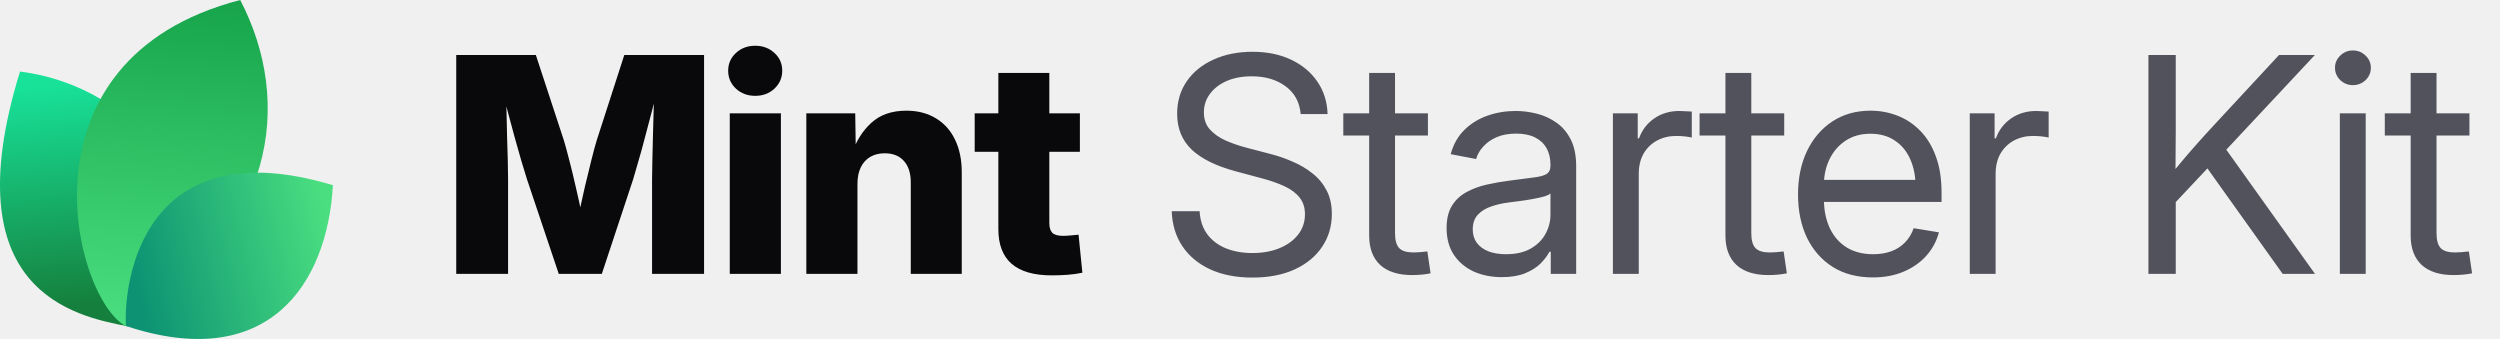
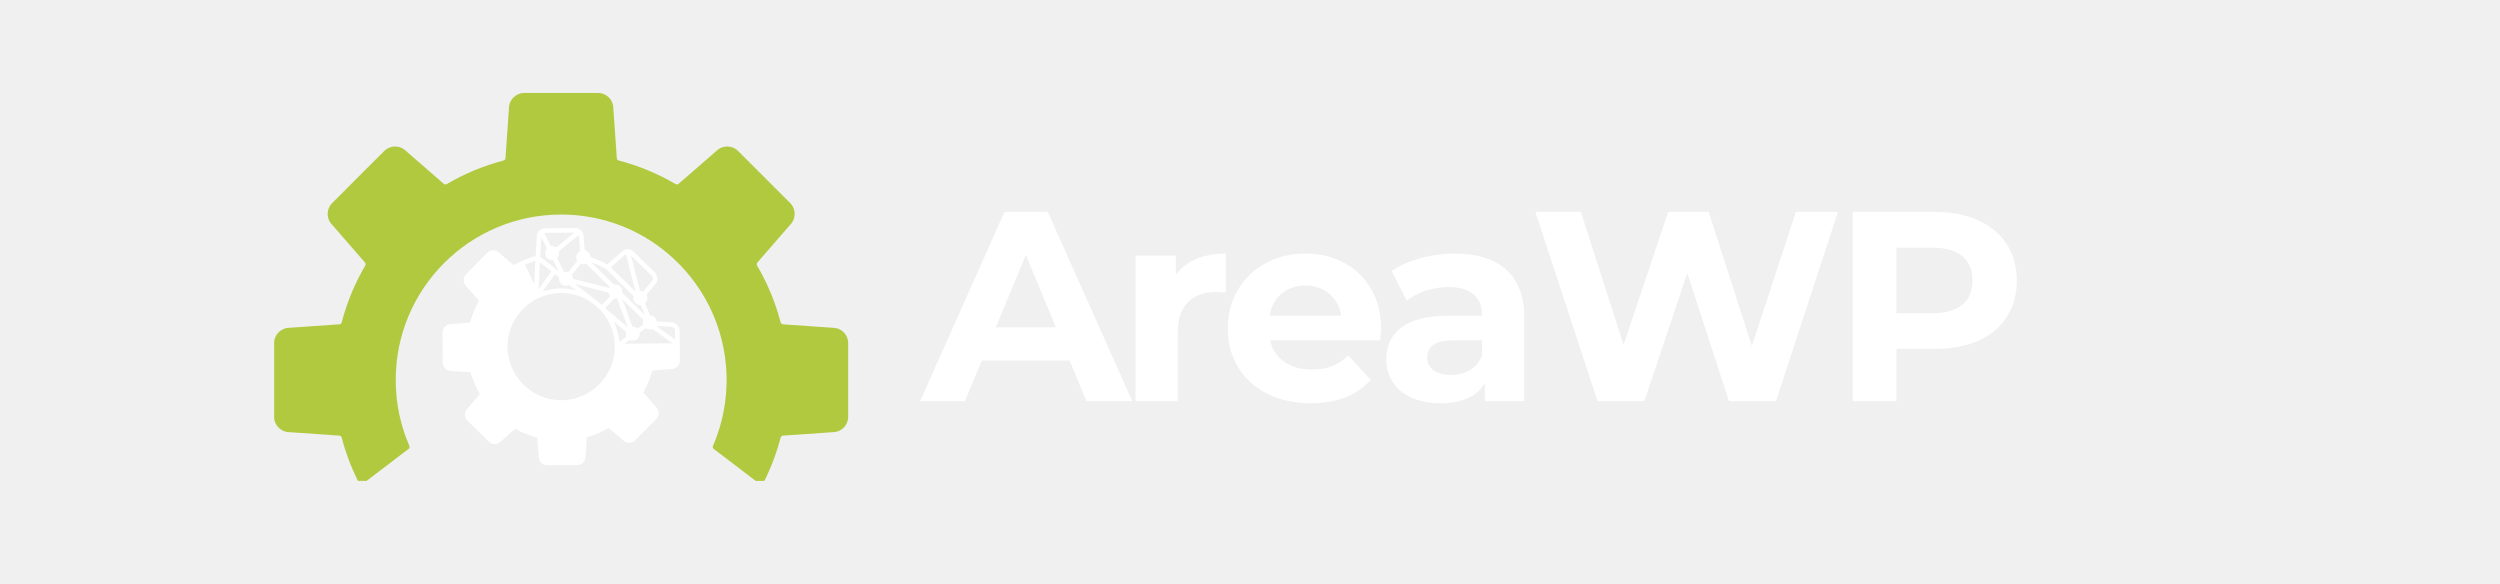
- <svg xmlns="http://www.w3.org/2000/svg" width="177" height="24" viewBox="0 0 177 24" fill="none">
-   <path d="M9.061 23.108C5.268 22.377 -3.391 20.627 1.417 5.064C9.634 6.099 16.973 14.064 9.061 23.108Z" fill="url(#paint0_linear_17557_2020)" />
-   <path d="M8.919 23.094C5.276 21.222 0.784 4.209 17.007 0C20.757 7.193 19.621 16.545 8.919 23.094Z" fill="url(#paint1_linear_17557_2020)" />
-   <path d="M8.914 23.079C8.735 19.882 10.159 9.085 23.57 13.111C23.181 20.123 18.984 26.418 8.914 23.079Z" fill="url(#paint2_linear_17557_2020)" />
-   <path d="M32.301 19.392V3.894H37.938L39.925 9.948C40.036 10.315 40.164 10.787 40.31 11.362C40.462 11.938 40.611 12.552 40.757 13.204C40.91 13.855 41.048 14.483 41.173 15.086C41.305 15.682 41.412 16.192 41.495 16.615H40.695C40.771 16.192 40.871 15.682 40.996 15.086C41.128 14.49 41.267 13.866 41.412 13.214C41.565 12.562 41.714 11.948 41.86 11.373C42.005 10.79 42.133 10.315 42.244 9.948L44.2 3.894H49.848V19.392H46.166V12.704C46.166 12.357 46.173 11.917 46.187 11.383C46.2 10.849 46.214 10.27 46.228 9.646C46.249 9.022 46.266 8.391 46.28 7.753C46.301 7.115 46.311 6.519 46.311 5.964H46.623C46.485 6.561 46.332 7.181 46.166 7.826C45.999 8.471 45.833 9.102 45.666 9.719C45.507 10.336 45.351 10.901 45.198 11.414C45.053 11.928 44.928 12.357 44.824 12.704L42.608 19.392H39.561L37.314 12.704C37.203 12.357 37.072 11.928 36.919 11.414C36.773 10.901 36.614 10.34 36.441 9.729C36.274 9.112 36.104 8.481 35.931 7.836C35.764 7.192 35.608 6.567 35.463 5.964H35.827C35.834 6.512 35.844 7.105 35.858 7.743C35.872 8.374 35.886 9.005 35.9 9.636C35.92 10.26 35.938 10.839 35.952 11.373C35.965 11.907 35.972 12.351 35.972 12.704V19.392H32.301ZM51.668 19.392V8.024H55.288V19.392H51.668ZM53.468 6.786C52.927 6.786 52.473 6.616 52.105 6.276C51.738 5.93 51.554 5.507 51.554 5.007C51.554 4.508 51.738 4.088 52.105 3.749C52.473 3.409 52.927 3.239 53.468 3.239C54.009 3.239 54.463 3.409 54.83 3.749C55.198 4.082 55.382 4.501 55.382 5.007C55.382 5.507 55.198 5.93 54.83 6.276C54.463 6.616 54.009 6.786 53.468 6.786ZM60.708 13.027V19.392H57.088V8.024H60.551L60.593 10.967H60.281C60.593 10.024 61.061 9.268 61.685 8.7C62.309 8.124 63.138 7.836 64.171 7.836C64.975 7.836 65.672 8.017 66.262 8.377C66.851 8.731 67.302 9.234 67.614 9.885C67.933 10.537 68.092 11.307 68.092 12.194V19.392H64.483V12.912C64.483 12.26 64.32 11.754 63.994 11.394C63.675 11.033 63.221 10.853 62.632 10.853C62.25 10.853 61.914 10.936 61.623 11.102C61.332 11.269 61.106 11.515 60.947 11.841C60.787 12.16 60.708 12.555 60.708 13.027ZM76.456 8.024V10.749H69.008V8.024H76.456ZM70.683 5.163H74.292V15.783C74.292 16.102 74.361 16.334 74.5 16.48C74.646 16.625 74.899 16.698 75.259 16.698C75.405 16.698 75.596 16.688 75.831 16.667C76.074 16.646 76.251 16.629 76.362 16.615L76.632 19.309C76.313 19.378 75.963 19.427 75.582 19.455C75.207 19.482 74.836 19.496 74.469 19.496C73.2 19.496 72.25 19.222 71.619 18.674C70.995 18.127 70.683 17.308 70.683 16.22V5.163Z" fill="#09090B" />
-   <path d="M88.667 19.652C87.523 19.652 86.528 19.458 85.682 19.07C84.843 18.681 84.188 18.137 83.716 17.437C83.245 16.736 82.992 15.908 82.957 14.951H84.933C84.968 15.596 85.148 16.14 85.474 16.584C85.8 17.021 86.24 17.354 86.795 17.582C87.35 17.804 87.974 17.915 88.667 17.915C89.388 17.915 90.026 17.801 90.581 17.572C91.143 17.343 91.583 17.024 91.902 16.615C92.228 16.199 92.391 15.717 92.391 15.169C92.391 14.698 92.266 14.306 92.017 13.994C91.767 13.675 91.413 13.408 90.956 13.193C90.498 12.978 89.954 12.787 89.323 12.621L87.502 12.132C86.123 11.765 85.082 11.255 84.382 10.603C83.689 9.944 83.342 9.095 83.342 8.055C83.342 7.174 83.571 6.404 84.028 5.746C84.486 5.087 85.117 4.577 85.921 4.217C86.726 3.849 87.645 3.666 88.678 3.666C89.718 3.666 90.63 3.853 91.413 4.227C92.204 4.602 92.824 5.122 93.275 5.787C93.726 6.446 93.965 7.209 93.993 8.076H92.089C92.013 7.23 91.656 6.574 91.018 6.11C90.387 5.638 89.586 5.403 88.615 5.403C87.95 5.403 87.36 5.513 86.847 5.735C86.341 5.957 85.946 6.262 85.661 6.651C85.377 7.032 85.235 7.469 85.235 7.961C85.235 8.447 85.377 8.849 85.661 9.168C85.946 9.48 86.317 9.74 86.774 9.948C87.232 10.149 87.724 10.319 88.251 10.457L89.884 10.884C90.439 11.023 90.977 11.206 91.496 11.435C92.023 11.657 92.495 11.934 92.911 12.267C93.334 12.593 93.67 12.995 93.92 13.474C94.17 13.945 94.294 14.504 94.294 15.149C94.294 16.015 94.066 16.788 93.608 17.468C93.157 18.148 92.512 18.681 91.673 19.07C90.834 19.458 89.832 19.652 88.667 19.652ZM101.097 8.024V9.594H95.106V8.024H101.097ZM96.937 5.163H98.767V16.521C98.767 17 98.865 17.347 99.059 17.562C99.26 17.77 99.6 17.874 100.078 17.874C100.21 17.874 100.366 17.867 100.546 17.853C100.733 17.832 100.903 17.815 101.056 17.801L101.285 19.351C101.097 19.392 100.886 19.423 100.65 19.444C100.414 19.465 100.189 19.475 99.974 19.475C98.996 19.475 98.244 19.236 97.717 18.758C97.197 18.272 96.937 17.579 96.937 16.677V5.163ZM106.33 19.621C105.595 19.621 104.932 19.489 104.343 19.226C103.754 18.955 103.285 18.564 102.939 18.05C102.592 17.53 102.419 16.896 102.419 16.147C102.419 15.495 102.547 14.965 102.804 14.556C103.06 14.146 103.403 13.828 103.833 13.599C104.263 13.363 104.742 13.186 105.269 13.068C105.796 12.95 106.333 12.857 106.881 12.787C107.574 12.69 108.132 12.617 108.555 12.569C108.978 12.52 109.287 12.441 109.481 12.33C109.675 12.212 109.772 12.014 109.772 11.737V11.654C109.772 11.203 109.679 10.815 109.492 10.489C109.311 10.163 109.041 9.91 108.68 9.729C108.32 9.549 107.872 9.459 107.338 9.459C106.805 9.459 106.34 9.546 105.945 9.719C105.556 9.892 105.241 10.118 104.998 10.395C104.755 10.665 104.593 10.953 104.509 11.258L102.71 10.915C102.897 10.222 103.22 9.65 103.677 9.199C104.135 8.748 104.679 8.412 105.31 8.19C105.941 7.968 106.607 7.857 107.307 7.857C107.8 7.857 108.295 7.92 108.795 8.044C109.301 8.169 109.765 8.381 110.188 8.679C110.611 8.97 110.951 9.369 111.208 9.875C111.464 10.374 111.593 11.005 111.593 11.768V19.392H109.793V17.822H109.7C109.568 18.085 109.363 18.359 109.086 18.643C108.809 18.921 108.444 19.153 107.994 19.34C107.543 19.527 106.988 19.621 106.33 19.621ZM106.621 17.998C107.321 17.998 107.904 17.867 108.368 17.603C108.84 17.333 109.19 16.986 109.419 16.563C109.654 16.133 109.772 15.682 109.772 15.211V13.692C109.703 13.769 109.554 13.841 109.325 13.911C109.096 13.973 108.829 14.032 108.524 14.088C108.226 14.143 107.921 14.192 107.609 14.233C107.304 14.275 107.033 14.309 106.798 14.337C106.354 14.393 105.938 14.49 105.549 14.628C105.168 14.76 104.86 14.954 104.624 15.211C104.388 15.467 104.27 15.811 104.27 16.241C104.27 16.615 104.367 16.934 104.561 17.198C104.762 17.461 105.04 17.662 105.393 17.801C105.747 17.933 106.156 17.998 106.621 17.998ZM114.193 19.392V8.024H115.951V9.792H116.045C116.253 9.209 116.61 8.741 117.116 8.388C117.622 8.034 118.219 7.857 118.905 7.857C119.058 7.857 119.217 7.864 119.384 7.878C119.55 7.885 119.682 7.892 119.779 7.899V9.74C119.716 9.719 119.578 9.695 119.363 9.667C119.155 9.639 118.922 9.625 118.666 9.625C118.174 9.625 117.726 9.733 117.324 9.948C116.922 10.163 116.603 10.471 116.367 10.874C116.138 11.276 116.024 11.758 116.024 12.319V19.392H114.193ZM126.322 8.024V9.594H120.33V8.024H126.322ZM122.161 5.163H123.992V16.521C123.992 17 124.089 17.347 124.283 17.562C124.484 17.77 124.824 17.874 125.302 17.874C125.434 17.874 125.59 17.867 125.77 17.853C125.958 17.832 126.127 17.815 126.28 17.801L126.509 19.351C126.322 19.392 126.11 19.423 125.874 19.444C125.639 19.465 125.413 19.475 125.198 19.475C124.221 19.475 123.468 19.236 122.941 18.758C122.421 18.272 122.161 17.579 122.161 16.677V5.163ZM132.604 19.642C131.502 19.642 130.555 19.396 129.765 18.903C128.974 18.404 128.364 17.714 127.934 16.834C127.511 15.946 127.3 14.927 127.3 13.775C127.3 12.611 127.511 11.584 127.934 10.697C128.364 9.802 128.964 9.102 129.734 8.596C130.51 8.089 131.408 7.836 132.428 7.836C133.1 7.836 133.738 7.954 134.341 8.19C134.952 8.426 135.489 8.783 135.954 9.261C136.425 9.74 136.793 10.343 137.056 11.071C137.327 11.792 137.462 12.645 137.462 13.63V14.296H128.433V12.735H136.463L135.631 13.297C135.631 12.541 135.506 11.876 135.257 11.3C135.007 10.725 134.643 10.277 134.165 9.958C133.686 9.632 133.107 9.469 132.428 9.469C131.748 9.469 131.162 9.632 130.67 9.958C130.177 10.284 129.796 10.725 129.526 11.279C129.262 11.827 129.13 12.441 129.13 13.12V14.046C129.13 14.864 129.273 15.572 129.557 16.168C129.841 16.757 130.243 17.211 130.763 17.53C131.283 17.842 131.901 17.998 132.615 17.998C133.093 17.998 133.523 17.929 133.905 17.79C134.293 17.645 134.619 17.433 134.882 17.156C135.153 16.879 135.354 16.546 135.486 16.157L137.275 16.449C137.108 17.08 136.81 17.634 136.38 18.113C135.95 18.591 135.413 18.966 134.768 19.236C134.123 19.507 133.402 19.642 132.604 19.642ZM139.459 19.392V8.024H141.217V9.792H141.311C141.519 9.209 141.876 8.741 142.382 8.388C142.888 8.034 143.485 7.857 144.171 7.857C144.324 7.857 144.483 7.864 144.649 7.878C144.816 7.885 144.948 7.892 145.045 7.899V9.74C144.982 9.719 144.844 9.695 144.629 9.667C144.421 9.639 144.188 9.625 143.932 9.625C143.439 9.625 142.992 9.733 142.59 9.948C142.188 10.163 141.869 10.471 141.633 10.874C141.404 11.276 141.29 11.758 141.29 12.319V19.392H139.459ZM153.429 14.961V12.715C153.783 12.257 154.136 11.82 154.49 11.404C154.844 10.981 155.204 10.565 155.572 10.156C155.939 9.74 156.314 9.327 156.695 8.918L161.355 3.894H163.893L157.277 10.967H157.184L153.429 14.961ZM152.108 19.392V3.894H154.043V9.241L154.022 12.559L154.043 13.505V19.392H152.108ZM161.615 19.392L155.967 11.477L157.173 9.969L163.903 19.392H161.615ZM165.661 19.392V8.024H167.492V19.392H165.661ZM166.587 6.027C166.24 6.027 165.942 5.909 165.692 5.673C165.443 5.43 165.318 5.139 165.318 4.799C165.318 4.459 165.443 4.172 165.692 3.936C165.942 3.693 166.24 3.572 166.587 3.572C166.934 3.572 167.232 3.693 167.482 3.936C167.731 4.172 167.856 4.459 167.856 4.799C167.856 5.139 167.731 5.43 167.482 5.673C167.232 5.909 166.934 6.027 166.587 6.027ZM174.836 8.024V9.594H168.844V8.024H174.836ZM170.675 5.163H172.506V16.521C172.506 17 172.603 17.347 172.797 17.562C172.998 17.77 173.338 17.874 173.816 17.874C173.948 17.874 174.104 17.867 174.284 17.853C174.472 17.832 174.641 17.815 174.794 17.801L175.023 19.351C174.836 19.392 174.624 19.423 174.388 19.444C174.153 19.465 173.927 19.475 173.712 19.475C172.735 19.475 171.982 19.236 171.455 18.758C170.935 18.272 170.675 17.579 170.675 16.677V5.163Z" fill="#52525C" />
+ <svg xmlns="http://www.w3.org/2000/svg" width="300" zoomAndPan="magnify" viewBox="0 0 224.88 52.5" height="70" preserveAspectRatio="xMidYMid meet" version="1.0">
  <defs>
-     <linearGradient id="paint0_linear_17557_2020" x1="3.776" y1="5.916" x2="5.232" y2="21.559" gradientUnits="userSpaceOnUse">
-       <stop stop-color="#18E299" />
-       <stop offset="1" stop-color="#15803D" />
-     </linearGradient>
-     <linearGradient id="paint1_linear_17557_2020" x1="12.171" y1="-0.718" x2="10.19" y2="22.983" gradientUnits="userSpaceOnUse">
-       <stop stop-color="#16A34A" />
-       <stop offset="1" stop-color="#4ADE80" />
-     </linearGradient>
-     <linearGradient id="paint2_linear_17557_2020" x1="23.133" y1="15.353" x2="9.338" y2="18.52" gradientUnits="userSpaceOnUse">
-       <stop stop-color="#4ADE80" />
-       <stop offset="1" stop-color="#0D9373" />
-     </linearGradient>
+     <g />
+     <clipPath id="43d1478208">
+       <path d="M 24.277 8.367 L 76.285 8.367 L 76.285 43.281 L 24.277 43.281 Z M 24.277 8.367 " clip-rule="nonzero" />
+     </clipPath>
+     <clipPath id="aec6546fed">
+       <path d="M 39.762 20.34 L 61.305 20.34 L 61.305 41.883 L 39.762 41.883 Z M 39.762 20.34 " clip-rule="nonzero" />
+     </clipPath>
  </defs>
+   <g clip-path="url(#43d1478208)">
+     <path fill="#b0c93e" d="M 76.277 30.879 L 76.277 37.52 C 76.277 38.277 75.664 38.891 74.906 38.895 C 74.902 38.895 74.898 38.895 74.895 38.895 L 70.402 39.207 C 70.305 39.215 70.223 39.285 70.199 39.379 C 69.824 40.809 69.297 42.18 68.641 43.469 C 68.641 43.469 68.637 43.469 68.637 43.469 C 68.574 43.594 68.414 43.629 68.305 43.547 L 64.176 40.402 C 64.094 40.34 64.062 40.227 64.105 40.133 C 64.34 39.598 64.539 39.043 64.711 38.477 C 64.93 37.75 65.09 37 65.195 36.23 C 65.258 35.773 65.301 35.305 65.32 34.832 C 65.328 34.621 65.336 34.41 65.336 34.199 C 65.336 33.789 65.316 33.387 65.285 32.984 C 64.934 28.625 62.703 24.797 59.406 22.305 C 56.914 20.422 53.809 19.309 50.445 19.309 C 42.219 19.309 35.555 25.973 35.555 34.199 C 35.555 36.309 35.992 38.316 36.785 40.133 C 36.824 40.227 36.797 40.34 36.715 40.402 L 36.324 40.695 L 32.586 43.543 C 32.477 43.629 32.312 43.594 32.25 43.469 C 32.242 43.453 32.234 43.438 32.227 43.422 C 32.215 43.402 32.207 43.383 32.195 43.363 C 31.871 42.715 31.578 42.047 31.32 41.363 C 31.078 40.715 30.867 40.055 30.691 39.379 C 30.668 39.285 30.586 39.215 30.488 39.207 L 25.996 38.895 C 25.992 38.895 25.988 38.895 25.984 38.895 C 25.227 38.891 24.613 38.277 24.613 37.52 L 24.613 30.879 C 24.613 30.121 25.227 29.504 25.984 29.504 C 25.988 29.504 25.992 29.5 25.996 29.5 L 30.488 29.188 C 30.586 29.18 30.668 29.113 30.691 29.02 C 31.168 27.199 31.887 25.477 32.816 23.895 C 32.863 23.809 32.855 23.703 32.793 23.633 L 29.836 20.23 C 29.832 20.227 29.832 20.227 29.828 20.223 C 29.293 19.684 29.297 18.816 29.832 18.281 L 32.691 15.418 L 34.527 13.586 C 35.062 13.051 35.93 13.047 36.469 13.582 C 36.473 13.582 36.473 13.586 36.477 13.59 L 39.879 16.543 C 39.949 16.609 40.055 16.617 40.141 16.57 C 41.727 15.641 43.445 14.922 45.266 14.445 C 45.359 14.422 45.426 14.34 45.434 14.242 L 45.746 9.75 C 45.746 9.746 45.746 9.742 45.746 9.738 C 45.75 8.98 46.367 8.367 47.125 8.367 L 53.766 8.367 C 54.523 8.367 55.137 8.98 55.141 9.738 C 55.141 9.742 55.141 9.746 55.141 9.75 L 55.453 14.242 C 55.461 14.34 55.531 14.422 55.625 14.445 C 57.445 14.922 59.164 15.641 60.75 16.57 C 60.832 16.617 60.938 16.609 61.012 16.543 L 61.586 16.047 L 64.41 13.59 C 64.414 13.586 64.418 13.582 64.418 13.582 C 64.957 13.047 65.828 13.051 66.363 13.586 L 71.059 18.281 C 71.594 18.816 71.594 19.684 71.062 20.223 C 71.059 20.227 71.055 20.227 71.055 20.23 L 68.098 23.633 C 68.035 23.703 68.023 23.809 68.074 23.895 C 68.875 25.262 69.523 26.734 69.988 28.281 C 70.062 28.523 70.133 28.77 70.199 29.02 C 70.223 29.113 70.305 29.18 70.402 29.188 L 71.066 29.234 L 73.285 29.391 L 74.895 29.5 C 74.898 29.5 74.902 29.504 74.906 29.504 C 75.664 29.504 76.277 30.121 76.277 30.879 " fill-opacity="1" fill-rule="nonzero" />
+   </g>
+   <g clip-path="url(#aec6546fed)">
+     <path fill="#ffffff" d="M 58.598 25.324 C 58.594 25.324 58.594 25.328 58.59 25.332 L 57.816 26.238 C 57.73 26.203 57.637 26.188 57.547 26.191 L 56.73 22.992 L 58.594 24.824 C 58.73 24.961 58.734 25.184 58.598 25.324 Z M 58 28.367 L 55.945 26.348 C 55.98 26.148 55.922 25.934 55.766 25.781 C 55.609 25.629 55.395 25.57 55.195 25.613 L 53.145 23.602 C 53.609 23.766 54.059 23.973 54.488 24.223 L 56.965 26.652 C 56.906 26.867 56.961 27.109 57.129 27.273 C 57.258 27.398 57.426 27.461 57.59 27.457 C 57.746 27.75 57.883 28.055 58 28.367 Z M 60.336 29.418 C 60.531 29.414 60.691 29.57 60.691 29.766 L 60.699 30.559 L 59.008 29.336 L 60.324 29.414 C 60.328 29.418 60.332 29.418 60.336 29.418 Z M 56.137 30.934 L 56.609 30.594 C 56.848 30.711 57.145 30.672 57.34 30.469 C 57.484 30.324 57.543 30.125 57.516 29.938 L 58.062 29.539 C 58.242 29.664 58.473 29.684 58.668 29.602 L 60.465 30.898 Z M 55.258 29.117 C 55.227 29.051 55.195 28.98 55.164 28.914 L 56.281 29.867 C 56.242 30.008 56.254 30.16 56.316 30.297 L 55.668 30.766 C 55.621 30.195 55.484 29.645 55.258 29.117 Z M 50.488 36.02 C 47.828 36.043 45.645 33.898 45.617 31.234 C 45.602 29.422 46.617 27.738 48.223 26.906 C 48.258 26.898 48.293 26.883 48.32 26.855 C 48.324 26.855 48.324 26.855 48.328 26.852 C 48.348 26.848 48.363 26.844 48.383 26.836 C 49.016 26.535 49.695 26.379 50.402 26.375 C 51.41 26.363 52.344 26.664 53.125 27.184 L 53.676 27.613 C 54.645 28.488 55.262 29.75 55.273 31.152 C 55.297 33.812 53.152 35.996 50.488 36.02 Z M 48.527 23.609 L 49.566 24.418 L 48.418 26.02 Z M 47.188 23.824 C 47.492 23.688 47.805 23.574 48.121 23.477 L 48.027 25.594 Z M 50.262 24.957 C 50.215 25.164 50.27 25.391 50.434 25.551 C 50.633 25.75 50.93 25.785 51.168 25.664 L 51.766 26.129 C 51.32 26.012 50.867 25.957 50.398 25.961 C 49.84 25.965 49.293 26.059 48.773 26.234 L 49.895 24.672 Z M 48.66 21.363 L 49.164 22.348 C 48.934 22.598 48.941 22.984 49.184 23.227 C 49.328 23.367 49.52 23.426 49.703 23.402 L 50.215 24.398 L 48.555 23.105 Z M 48.918 20.969 C 48.949 20.961 48.98 20.957 49.012 20.957 L 51.645 20.934 L 50.008 22.27 C 49.867 22.164 49.691 22.125 49.527 22.152 Z M 52.055 21.281 C 52.055 21.285 52.055 21.289 52.055 21.293 L 52.156 22.582 C 52.098 22.609 52.039 22.652 51.992 22.703 C 51.785 22.91 51.754 23.227 51.898 23.469 L 51.07 24.5 C 50.957 24.465 50.84 24.461 50.723 24.488 L 50.074 23.223 L 50.078 23.219 C 50.238 23.055 50.293 22.82 50.238 22.613 L 52.027 21.152 C 52.043 21.191 52.055 21.234 52.055 21.281 Z M 54.699 26.324 C 54.715 26.445 54.77 26.566 54.863 26.664 L 54.098 27.441 C 53.863 27.215 53.609 27.008 53.336 26.828 L 51.723 25.574 Z M 55.246 26.859 C 55.32 26.867 55.398 26.863 55.473 26.848 L 56.438 29.457 L 54.402 27.723 Z M 52.215 23.734 C 52.367 23.793 52.535 23.789 52.688 23.727 L 54.832 25.836 C 54.809 25.859 54.793 25.891 54.773 25.918 L 51.508 25.094 C 51.508 24.973 51.473 24.852 51.402 24.746 Z M 57.82 29.207 L 57.324 29.566 C 57.191 29.441 57.02 29.387 56.852 29.395 L 55.941 26.922 L 57.836 28.785 C 57.781 28.918 57.777 29.07 57.82 29.207 Z M 54.914 24.062 L 56.168 22.957 C 56.172 22.953 56.176 22.949 56.18 22.945 C 56.207 22.918 56.238 22.895 56.273 22.875 L 57.133 26.242 Z M 56.438 22.43 C 56.43 22.43 56.418 22.43 56.406 22.43 C 56.219 22.434 56.031 22.508 55.891 22.652 L 54.586 23.805 C 54.105 23.531 53.598 23.312 53.074 23.141 C 53.074 22.977 53.012 22.816 52.887 22.695 C 52.793 22.605 52.684 22.547 52.566 22.523 L 52.465 21.27 C 52.461 21.047 52.359 20.844 52.203 20.707 C 52.199 20.703 52.191 20.695 52.184 20.691 C 52.051 20.582 51.879 20.52 51.695 20.52 L 49.008 20.543 C 48.82 20.547 48.652 20.613 48.52 20.723 C 48.512 20.73 48.508 20.734 48.5 20.742 C 48.348 20.883 48.25 21.082 48.25 21.309 L 48.145 23.043 C 47.711 23.164 47.285 23.32 46.875 23.512 C 46.855 23.516 46.84 23.52 46.82 23.527 C 46.602 23.633 46.383 23.746 46.172 23.871 L 44.852 22.742 C 44.551 22.453 44.07 22.457 43.777 22.758 L 41.891 24.676 C 41.598 24.973 41.602 25.453 41.895 25.75 L 43.051 27.051 C 42.699 27.68 42.43 28.344 42.246 29.035 L 40.516 29.172 C 40.098 29.18 39.762 29.527 39.766 29.945 L 39.789 32.633 C 39.793 33.051 40.133 33.391 40.551 33.391 L 42.285 33.496 C 42.48 34.184 42.762 34.848 43.125 35.465 L 41.996 36.789 C 41.707 37.09 41.711 37.57 42.012 37.863 L 43.93 39.746 C 44.227 40.039 44.707 40.039 45.004 39.742 L 46.305 38.59 C 46.934 38.941 47.598 39.211 48.289 39.395 L 48.426 41.125 C 48.434 41.543 48.781 41.879 49.199 41.875 L 51.887 41.852 C 52.305 41.848 52.645 41.504 52.645 41.086 L 52.75 39.352 C 53.438 39.16 54.102 38.879 54.719 38.516 L 56.043 39.645 C 56.344 39.934 56.824 39.926 57.117 39.629 L 59 37.711 C 59.293 37.41 59.293 36.93 58.996 36.637 L 57.844 35.332 C 58.195 34.707 58.465 34.043 58.648 33.348 L 60.379 33.211 C 60.797 33.203 61.133 32.859 61.129 32.441 L 61.117 31.105 L 61.117 31.098 L 61.113 30.961 L 61.105 29.762 C 61.102 29.344 60.758 29.004 60.34 29.004 L 59.047 28.926 C 59.027 28.793 58.969 28.668 58.867 28.566 C 58.75 28.453 58.598 28.391 58.445 28.387 C 58.316 28.016 58.16 27.656 57.98 27.309 C 57.996 27.297 58.008 27.281 58.023 27.266 C 58.227 27.062 58.258 26.754 58.125 26.512 L 58.898 25.605 C 59.188 25.305 59.18 24.824 58.883 24.531 L 56.965 22.648 C 56.816 22.504 56.629 22.43 56.438 22.43 " fill-opacity="1" fill-rule="nonzero" />
+   </g>
+   <g fill="#ffffff" fill-opacity="1">
+     <g transform="translate(82.97043, 36.10087)">
+       <g>
+         <path d="M 13.234 -3.656 L 5.328 -3.656 L 3.812 0 L -0.219 0 L 7.375 -17.031 L 11.266 -17.031 L 18.875 0 L 14.75 0 Z M 12 -6.641 L 9.297 -13.156 L 6.594 -6.641 Z M 12 -6.641 " />
+       </g>
+     </g>
+   </g>
+   <g fill="#ffffff" fill-opacity="1">
+     <g transform="translate(100.3909, 36.10087)">
+       <g>
+         <path d="M 5.375 -11.359 C 5.832 -11.992 6.445 -12.473 7.219 -12.797 C 7.988 -13.117 8.875 -13.281 9.875 -13.281 L 9.875 -9.781 C 9.457 -9.812 9.176 -9.828 9.031 -9.828 C 7.938 -9.828 7.082 -9.52 6.469 -8.906 C 5.852 -8.301 5.547 -7.391 5.547 -6.172 L 5.547 0 L 1.75 0 L 1.75 -13.094 L 5.375 -13.094 Z M 5.375 -11.359 " />
+       </g>
+     </g>
+   </g>
+   <g fill="#ffffff" fill-opacity="1">
+     <g transform="translate(109.6607, 36.10087)">
+       <g>
+         <path d="M 14.578 -6.5 C 14.578 -6.445 14.551 -6.102 14.5 -5.469 L 4.594 -5.469 C 4.77 -4.656 5.191 -4.016 5.859 -3.547 C 6.523 -3.078 7.352 -2.844 8.344 -2.844 C 9.02 -2.844 9.625 -2.941 10.156 -3.141 C 10.688 -3.348 11.176 -3.672 11.625 -4.109 L 13.641 -1.922 C 12.41 -0.516 10.613 0.188 8.25 0.188 C 6.77 0.188 5.461 -0.098 4.328 -0.672 C 3.191 -1.242 2.316 -2.039 1.703 -3.062 C 1.086 -4.082 0.781 -5.242 0.781 -6.547 C 0.781 -7.828 1.082 -8.984 1.688 -10.016 C 2.301 -11.047 3.141 -11.848 4.203 -12.422 C 5.266 -12.992 6.453 -13.281 7.766 -13.281 C 9.047 -13.281 10.203 -13.004 11.234 -12.453 C 12.273 -11.898 13.094 -11.109 13.688 -10.078 C 14.281 -9.055 14.578 -7.863 14.578 -6.5 Z M 7.781 -10.406 C 6.926 -10.406 6.207 -10.16 5.625 -9.672 C 5.039 -9.191 4.68 -8.531 4.547 -7.688 L 11 -7.688 C 10.863 -8.508 10.504 -9.164 9.922 -9.656 C 9.336 -10.156 8.625 -10.406 7.781 -10.406 Z M 7.781 -10.406 " />
+       </g>
+     </g>
+   </g>
+   <g fill="#ffffff" fill-opacity="1">
+     <g transform="translate(123.7965, 36.10087)">
+       <g>
+         <path d="M 7.031 -13.281 C 9.062 -13.281 10.617 -12.797 11.703 -11.828 C 12.785 -10.867 13.328 -9.414 13.328 -7.469 L 13.328 0 L 9.781 0 L 9.781 -1.625 C 9.062 -0.414 7.734 0.188 5.797 0.188 C 4.785 0.188 3.91 0.02 3.172 -0.312 C 2.43 -0.656 1.867 -1.125 1.484 -1.719 C 1.098 -2.32 0.906 -3.004 0.906 -3.766 C 0.906 -4.984 1.363 -5.941 2.281 -6.641 C 3.195 -7.336 4.609 -7.688 6.516 -7.688 L 9.531 -7.688 C 9.531 -8.508 9.281 -9.145 8.781 -9.594 C 8.281 -10.039 7.523 -10.266 6.516 -10.266 C 5.816 -10.266 5.129 -10.156 4.453 -9.938 C 3.785 -9.719 3.219 -9.422 2.75 -9.047 L 1.391 -11.703 C 2.098 -12.203 2.953 -12.586 3.953 -12.859 C 4.953 -13.141 5.977 -13.281 7.031 -13.281 Z M 6.734 -2.359 C 7.391 -2.359 7.969 -2.508 8.469 -2.812 C 8.969 -3.113 9.32 -3.555 9.531 -4.141 L 9.531 -5.469 L 6.938 -5.469 C 5.375 -5.469 4.594 -4.957 4.594 -3.938 C 4.594 -3.457 4.781 -3.07 5.156 -2.781 C 5.539 -2.5 6.066 -2.359 6.734 -2.359 Z M 6.734 -2.359 " />
+       </g>
+     </g>
+   </g>
+   <g fill="#ffffff" fill-opacity="1">
+     <g transform="translate(137.5918, 36.10087)">
+       <g>
+         <path d="M 27.766 -17.031 L 22.188 0 L 17.953 0 L 14.203 -11.531 L 10.344 0 L 6.125 0 L 0.531 -17.031 L 4.625 -17.031 L 8.469 -5.062 L 12.484 -17.031 L 16.125 -17.031 L 20.016 -4.969 L 23.984 -17.031 Z M 27.766 -17.031 " />
+       </g>
+     </g>
+   </g>
+   <g fill="#ffffff" fill-opacity="1">
+     <g transform="translate(164.6715, 36.10087)">
+       <g>
+         <path d="M 9.391 -17.031 C 10.898 -17.031 12.207 -16.773 13.312 -16.266 C 14.426 -15.766 15.281 -15.051 15.875 -14.125 C 16.477 -13.207 16.781 -12.113 16.781 -10.844 C 16.781 -9.602 16.477 -8.516 15.875 -7.578 C 15.281 -6.641 14.426 -5.926 13.312 -5.438 C 12.207 -4.945 10.898 -4.703 9.391 -4.703 L 5.953 -4.703 L 5.953 0 L 2.016 0 L 2.016 -17.031 Z M 9.172 -7.906 C 10.359 -7.906 11.258 -8.16 11.875 -8.672 C 12.488 -9.18 12.797 -9.906 12.797 -10.844 C 12.797 -11.801 12.488 -12.535 11.875 -13.047 C 11.258 -13.555 10.359 -13.812 9.172 -13.812 L 5.953 -13.812 L 5.953 -7.906 Z M 9.172 -7.906 " />
+       </g>
+     </g>
+   </g>
</svg>
